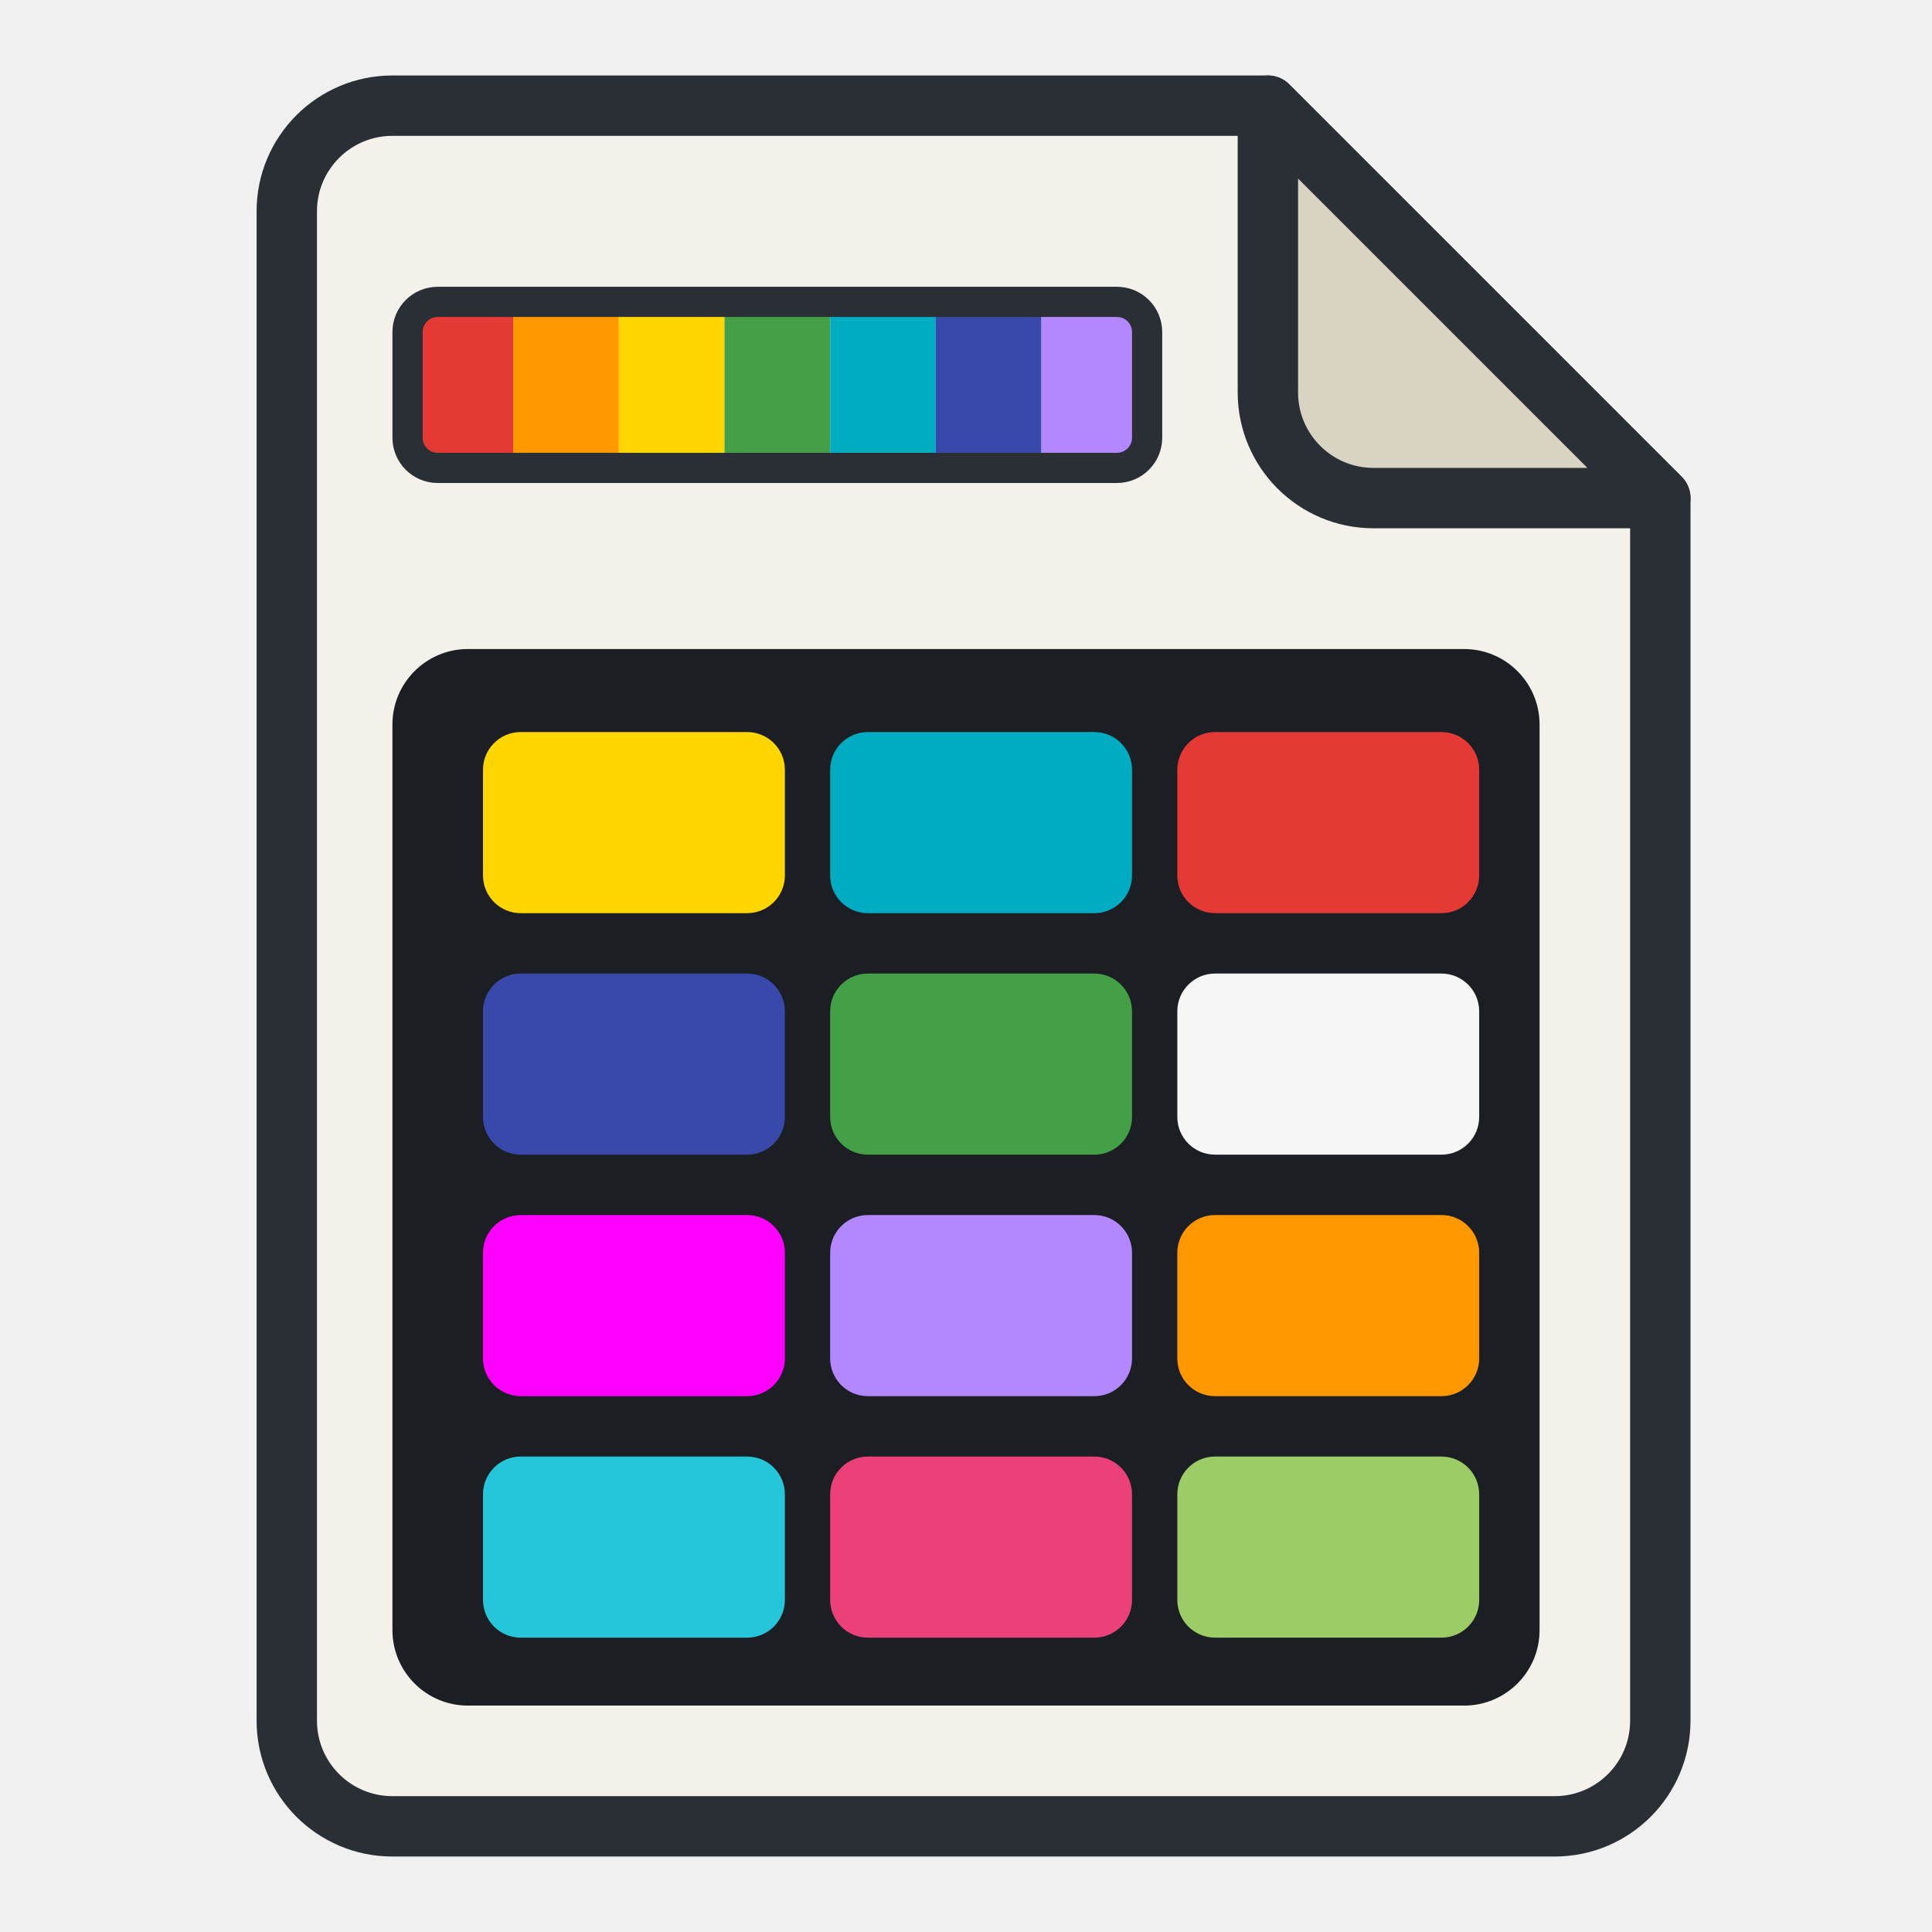
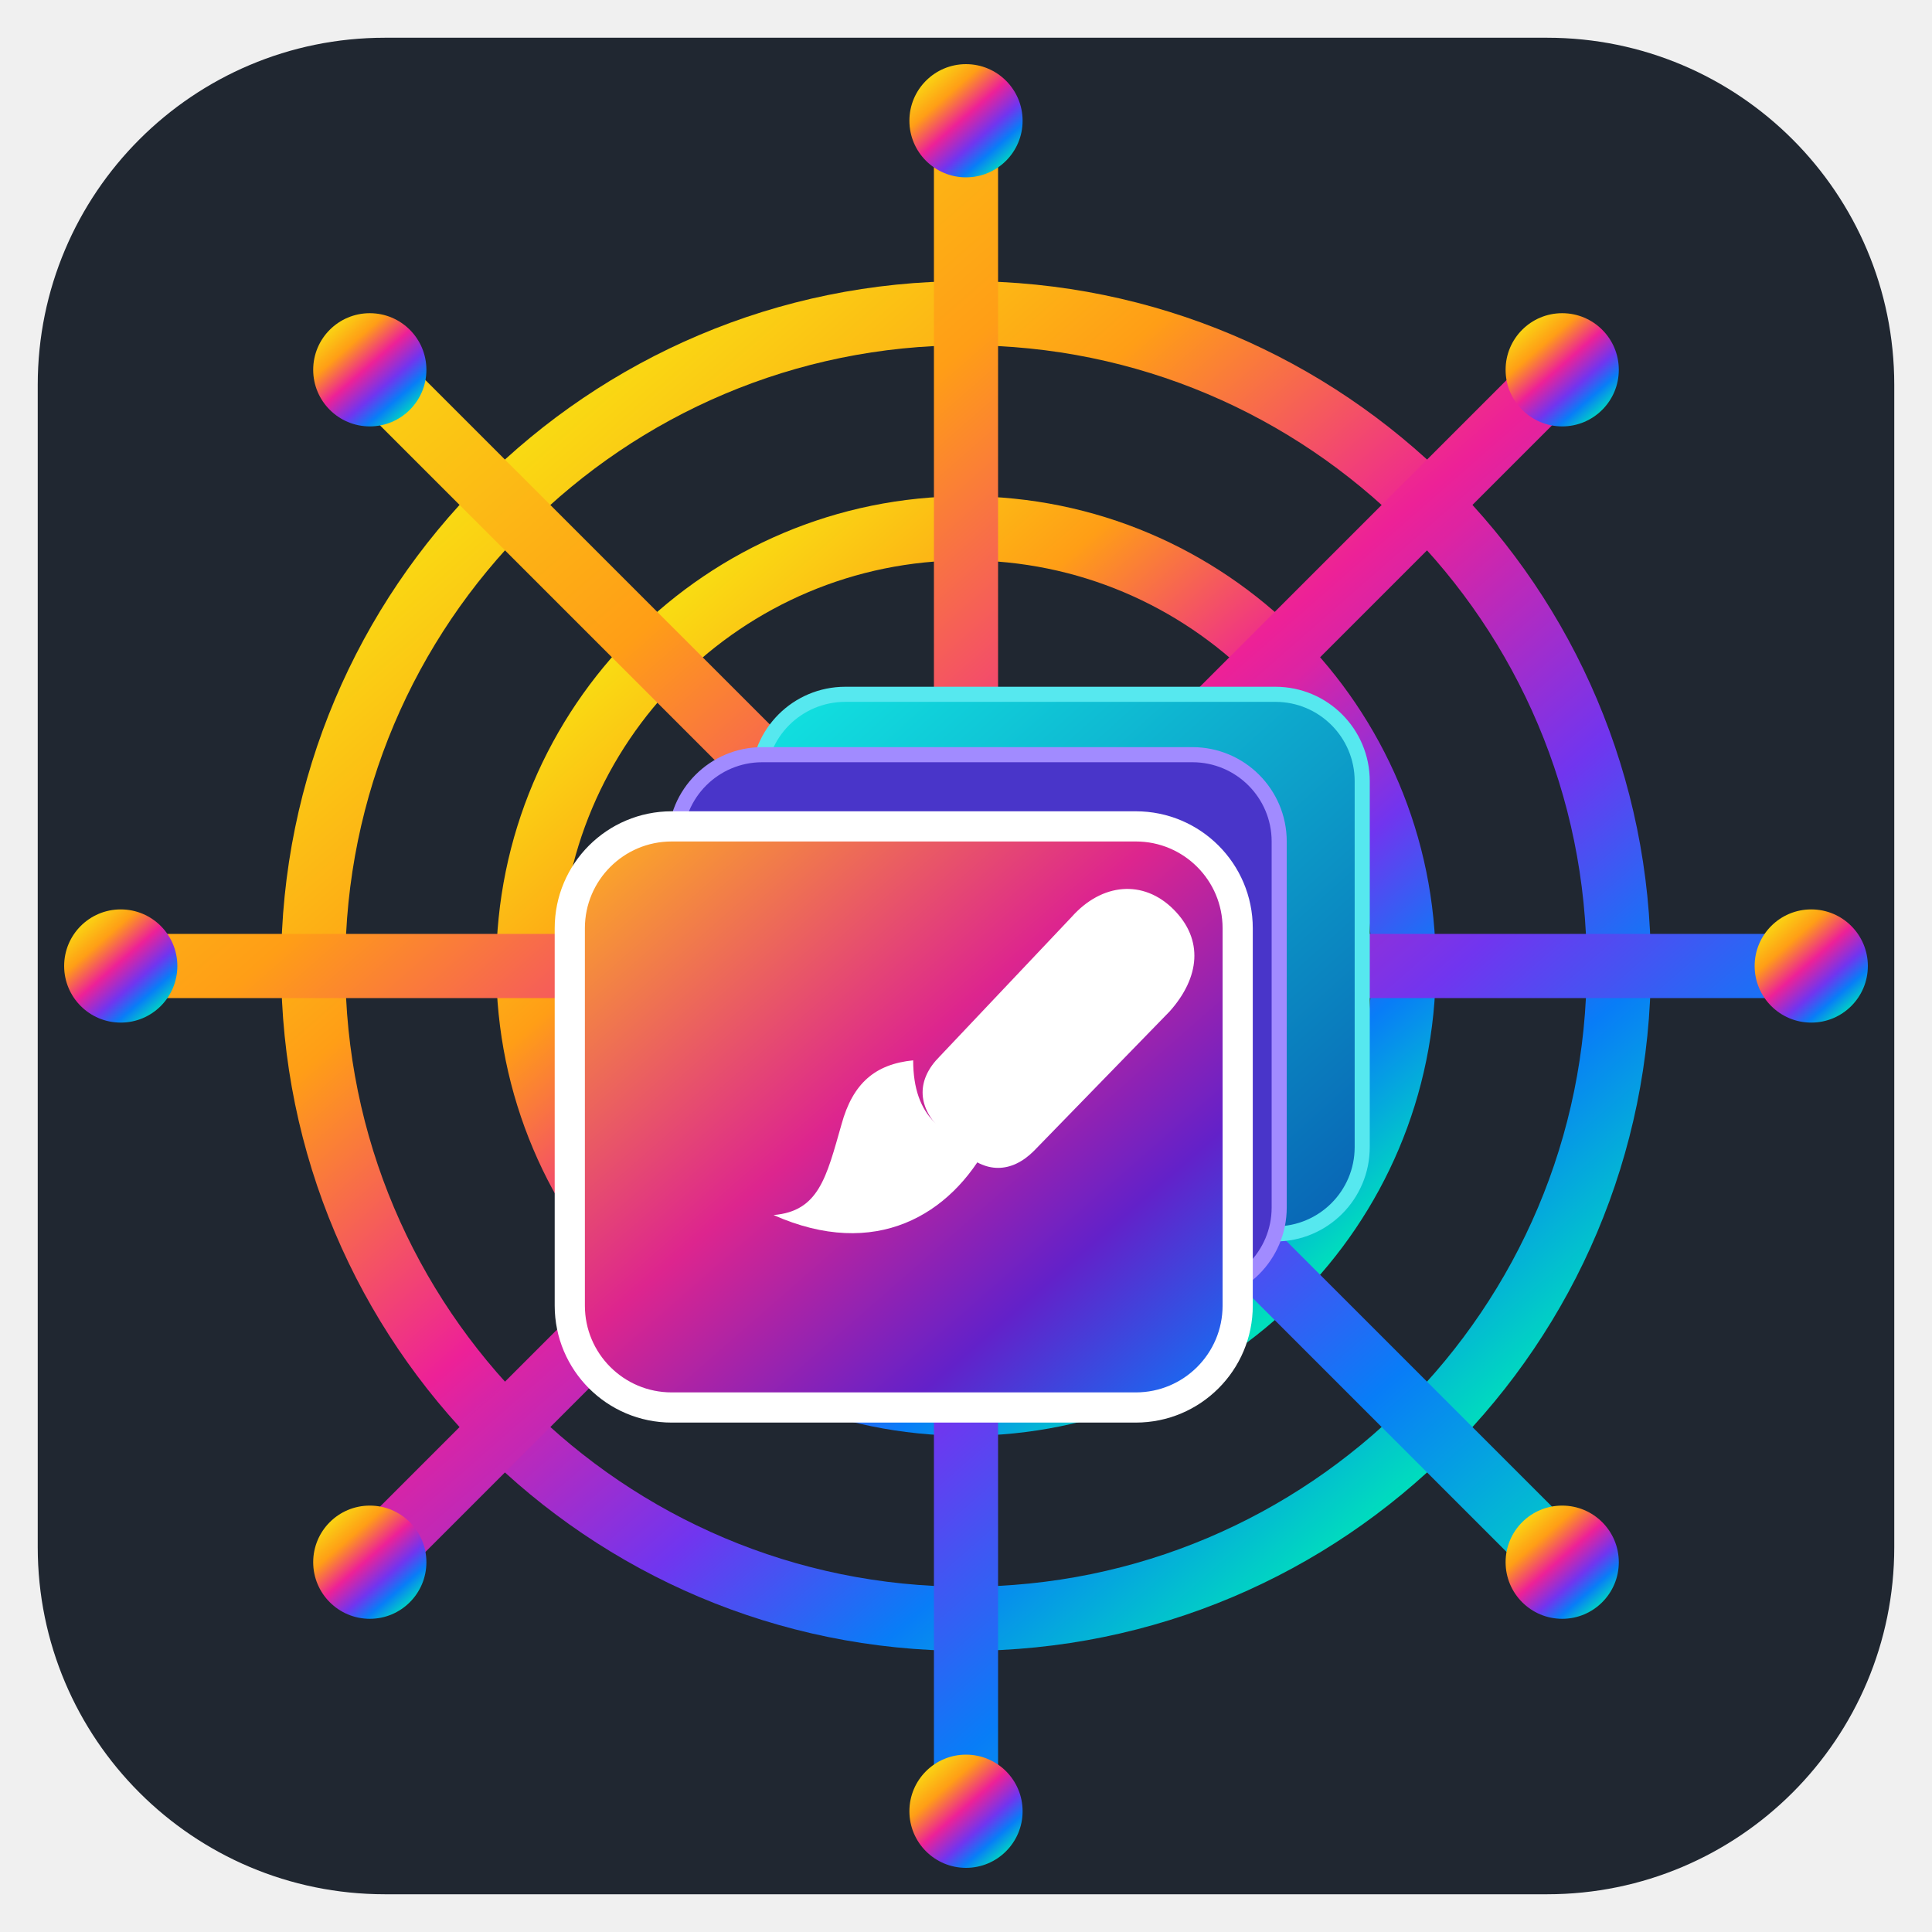
- <svg xmlns="http://www.w3.org/2000/svg" viewBox="0 0 256 256">
-   <path d="M52 14 H168 L220 66 V228 a14 14 0 0 1 -14 14 H52 a14 14 0 0 1 -14 -14 V28 a14 14 0 0 1 14 -14 Z" fill="#F4F1EA" stroke="#2A2F36" stroke-width="8" stroke-linejoin="round" />
-   <path d="M168 14 V52 a14 14 0 0 0 14 14 H220 Z" fill="#D9D3C4" stroke="#2A2F36" stroke-width="8" stroke-linejoin="round" />
-   <g>
-     <rect x="54" y="40" width="14" height="22" fill="#E53935" />
-     <rect x="68" y="40" width="14" height="22" fill="#FF9800" />
-     <rect x="82" y="40" width="14" height="22" fill="#FFD600" />
-     <rect x="96" y="40" width="14" height="22" fill="#43A047" />
-     <rect x="110" y="40" width="14" height="22" fill="#00ACC1" />
-     <rect x="124" y="40" width="14" height="22" fill="#3949AB" />
-     <rect x="138" y="40" width="14" height="22" fill="#B388FF" />
+ <svg xmlns="http://www.w3.org/2000/svg" viewBox="0 0 512 512" role="img" aria-label="GalleonCore themes">
+   <defs>
+     <linearGradient id="wheel" x1=".15" y1=".1" x2=".85" y2=".9" gradientUnits="objectBoundingBox">
+       <stop stop-color="#f9db13" />
+       <stop offset=".24" stop-color="#ff9e16" />
+       <stop offset=".47" stop-color="#ed2197" />
+       <stop offset=".68" stop-color="#7135ef" />
+       <stop offset=".83" stop-color="#087df7" />
+       <stop offset="1" stop-color="#00dfbc" />
+     </linearGradient>
+     <linearGradient id="card" x1="0" y1="0" x2="1" y2="1">
+       <stop stop-color="#ffb71b" />
+       <stop offset=".45" stop-color="#dd258e" />
+       <stop offset=".75" stop-color="#6321c9" />
+       <stop offset="1" stop-color="#087bfa" />
+     </linearGradient>
+     <linearGradient id="back" x1="0" y1="0" x2="1" y2="1">
+       <stop stop-color="#12e5e1" />
+       <stop offset="1" stop-color="#0861b4" />
+     </linearGradient>
+   </defs>
+   <rect x="10" y="10" width="492" height="492" rx="92" fill="#202731" />
+   <g fill="none" stroke="url(#wheel)" stroke-width="17" stroke-linecap="round">
+     <circle cx="256" cy="256" r="173" />
+     <circle cx="256" cy="256" r="116" />
+     <path d="M256 32V480 M32 256H480 M98 98L414 414 M414 98L98 414" />
  </g>
-   <rect x="54" y="40" width="98" height="22" rx="4" fill="none" stroke="#2A2F36" stroke-width="4" />
-   <rect x="52" y="86" width="152" height="140" rx="10" fill="#1B1E23" />
-   <rect x="64" y="97" width="40" height="24" rx="5" fill="#FFD600" />
-   <rect x="110" y="97" width="40" height="24" rx="5" fill="#00ACC1" />
-   <rect x="156" y="97" width="40" height="24" rx="5" fill="#E53935" />
-   <rect x="64" y="129" width="40" height="24" rx="5" fill="#3949AB" />
-   <rect x="110" y="129" width="40" height="24" rx="5" fill="#43A047" />
-   <rect x="156" y="129" width="40" height="24" rx="5" fill="#F5F5F5" />
-   <rect x="64" y="161" width="40" height="24" rx="5" fill="#FF00FF" />
-   <rect x="110" y="161" width="40" height="24" rx="5" fill="#B388FF" />
-   <rect x="156" y="161" width="40" height="24" rx="5" fill="#FF9800" />
-   <rect x="64" y="193" width="40" height="24" rx="5" fill="#26C6DA" />
-   <rect x="110" y="193" width="40" height="24" rx="5" fill="#EC407A" />
-   <rect x="156" y="193" width="40" height="24" rx="5" fill="#9CCC65" />
+   <g fill="url(#wheel)">
+     <circle cx="256" cy="32" r="15" />
+     <circle cx="256" cy="480" r="15" />
+     <circle cx="32" cy="256" r="15" />
+     <circle cx="480" cy="256" r="15" />
+     <circle cx="98" cy="98" r="15" />
+     <circle cx="414" cy="414" r="15" />
+     <circle cx="414" cy="98" r="15" />
+     <circle cx="98" cy="414" r="15" />
+   </g>
+   <rect x="201" y="184" width="160" height="143" rx="23" fill="url(#back)" stroke="#56e8ef" stroke-width="4" />
+   <rect x="179" y="200" width="160" height="143" rx="23" fill="#4935c9" stroke="#a18bff" stroke-width="4" />
+   <rect x="151" y="219" width="177" height="154" rx="27" fill="url(#card)" stroke="#fff" stroke-width="8" />
+   <path d="M205 322c12-1 14-10 18-24 3-11 9-16 19-17 0 15 8 21 20 22-10 19-30 31-57 19Z" fill="#fff" />
+   <path d="M249 280 284 243c8-9 19-10 27-2s7 18-1 27l-36 37c-6 6-13 6-19 0l-6-6c-6-6-6-13 0-19Z" fill="#fff" />
</svg>
